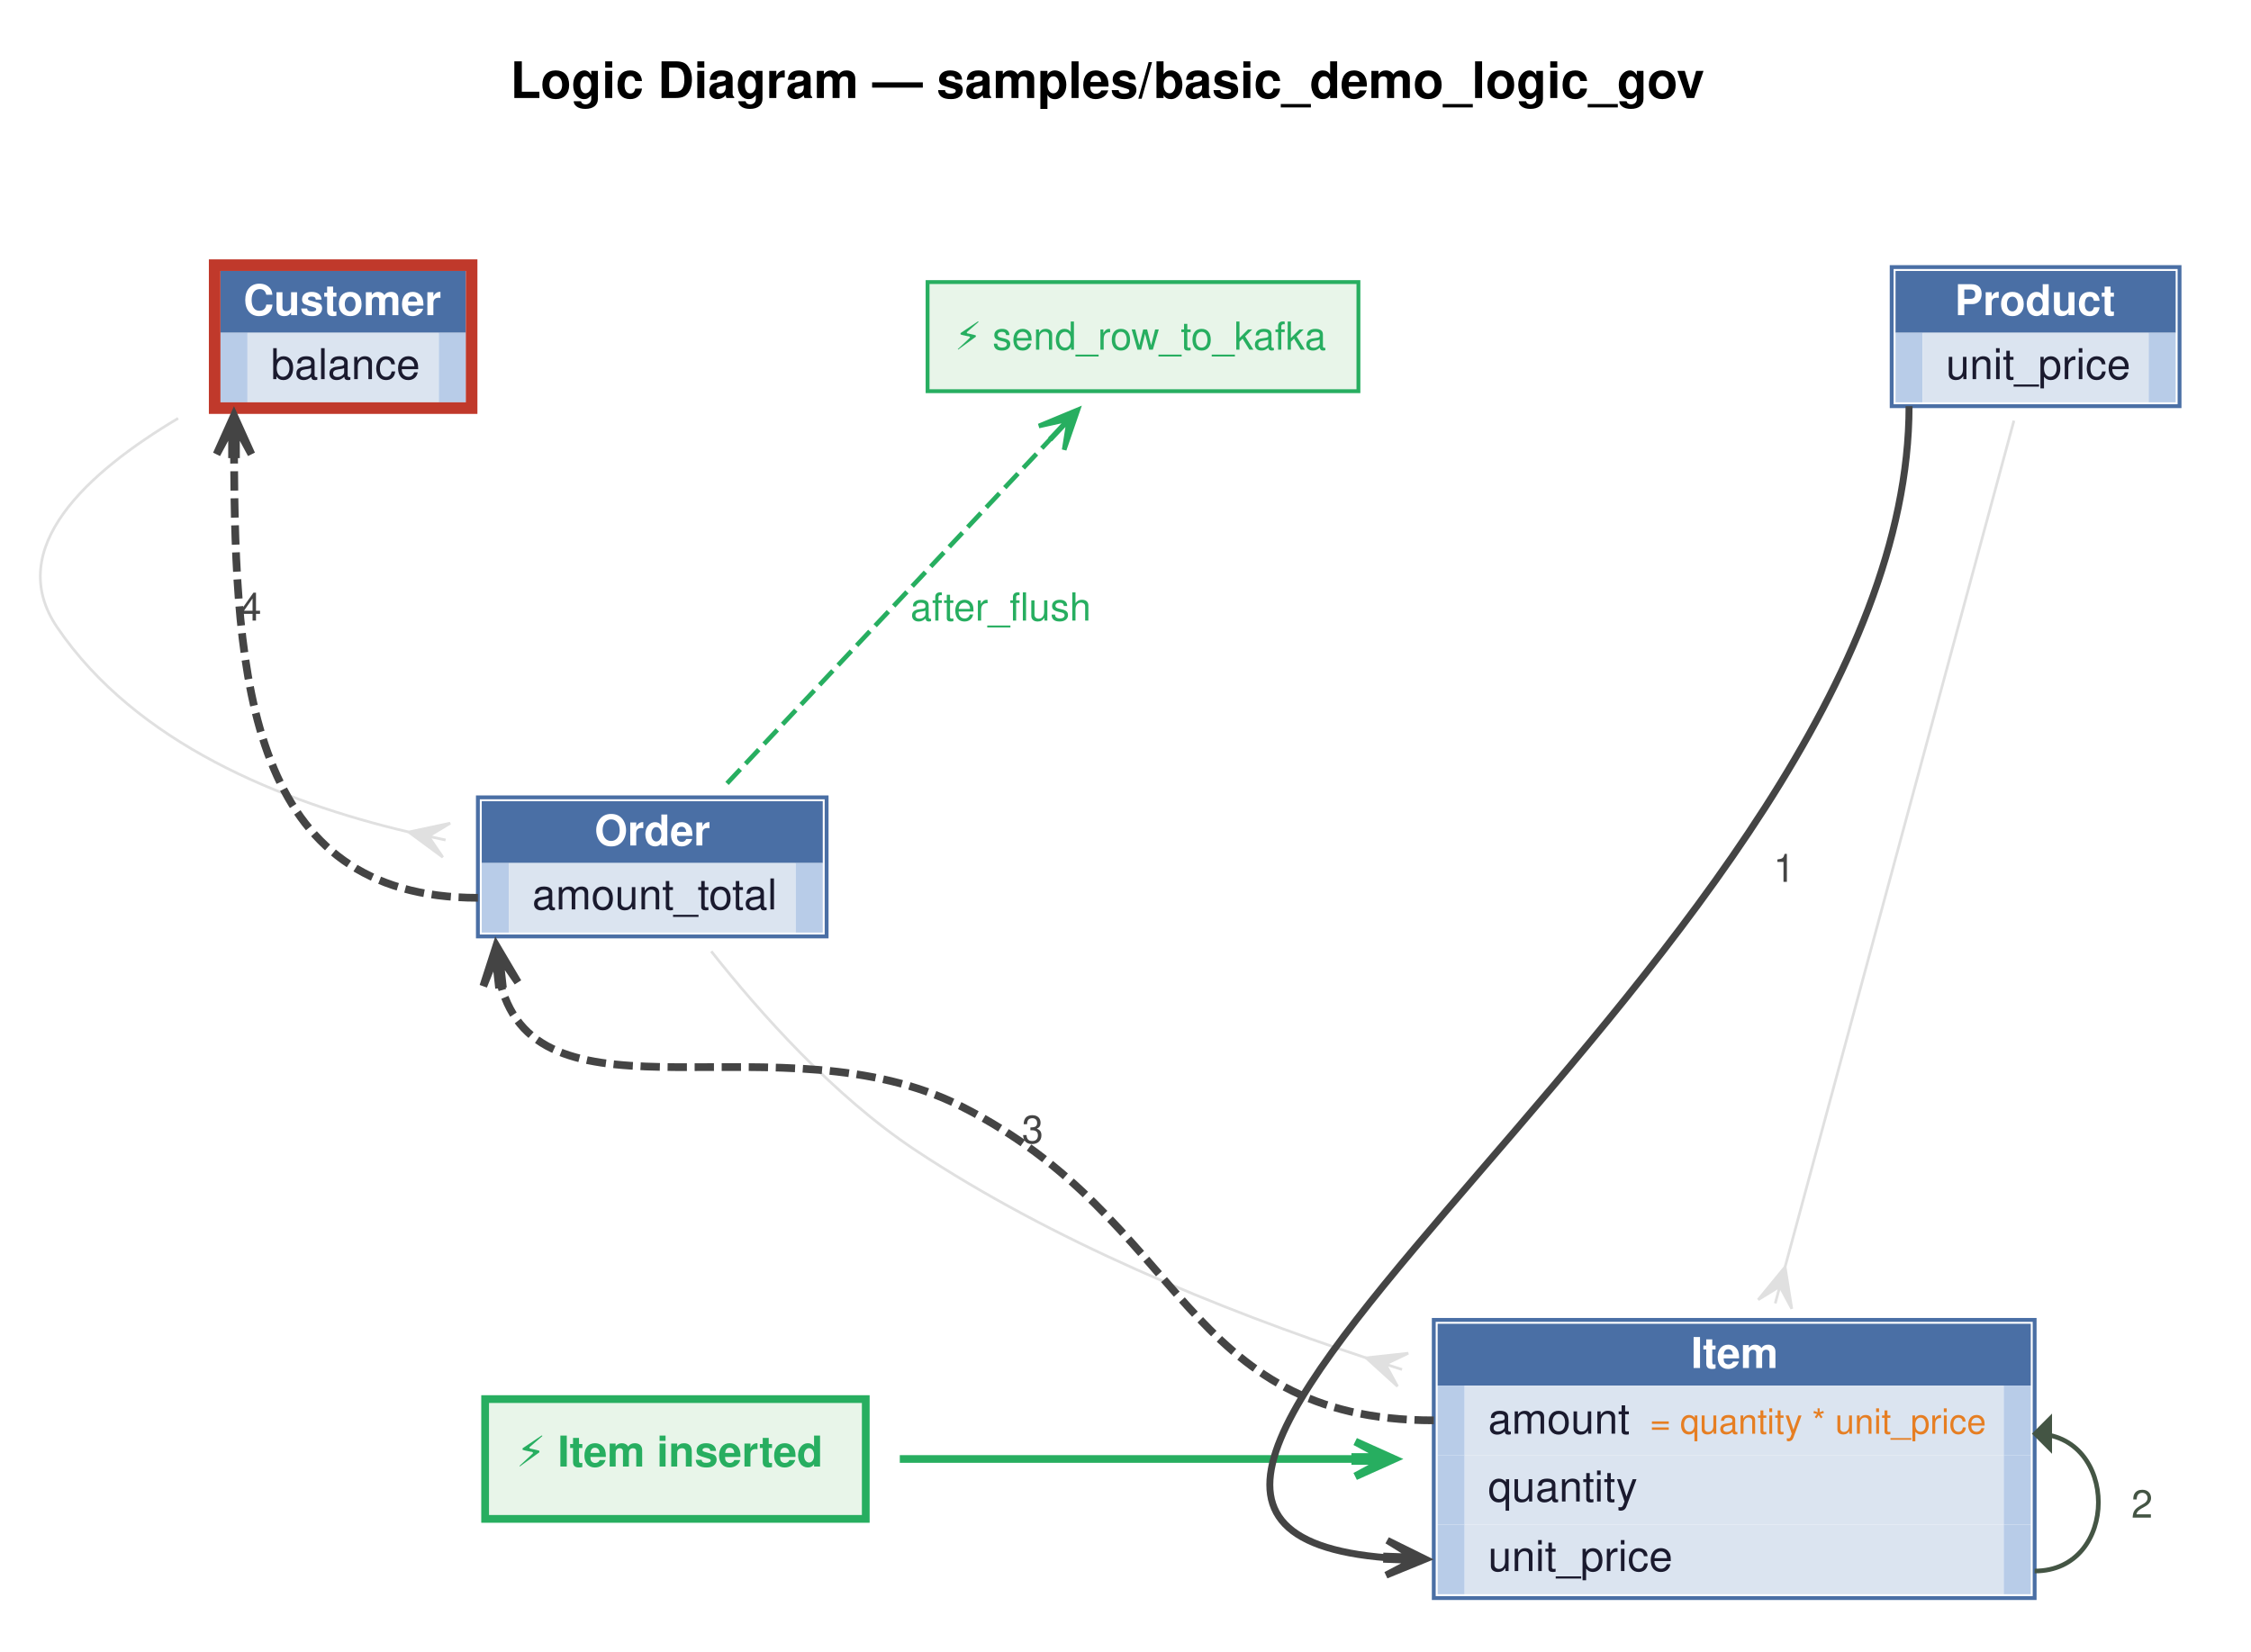
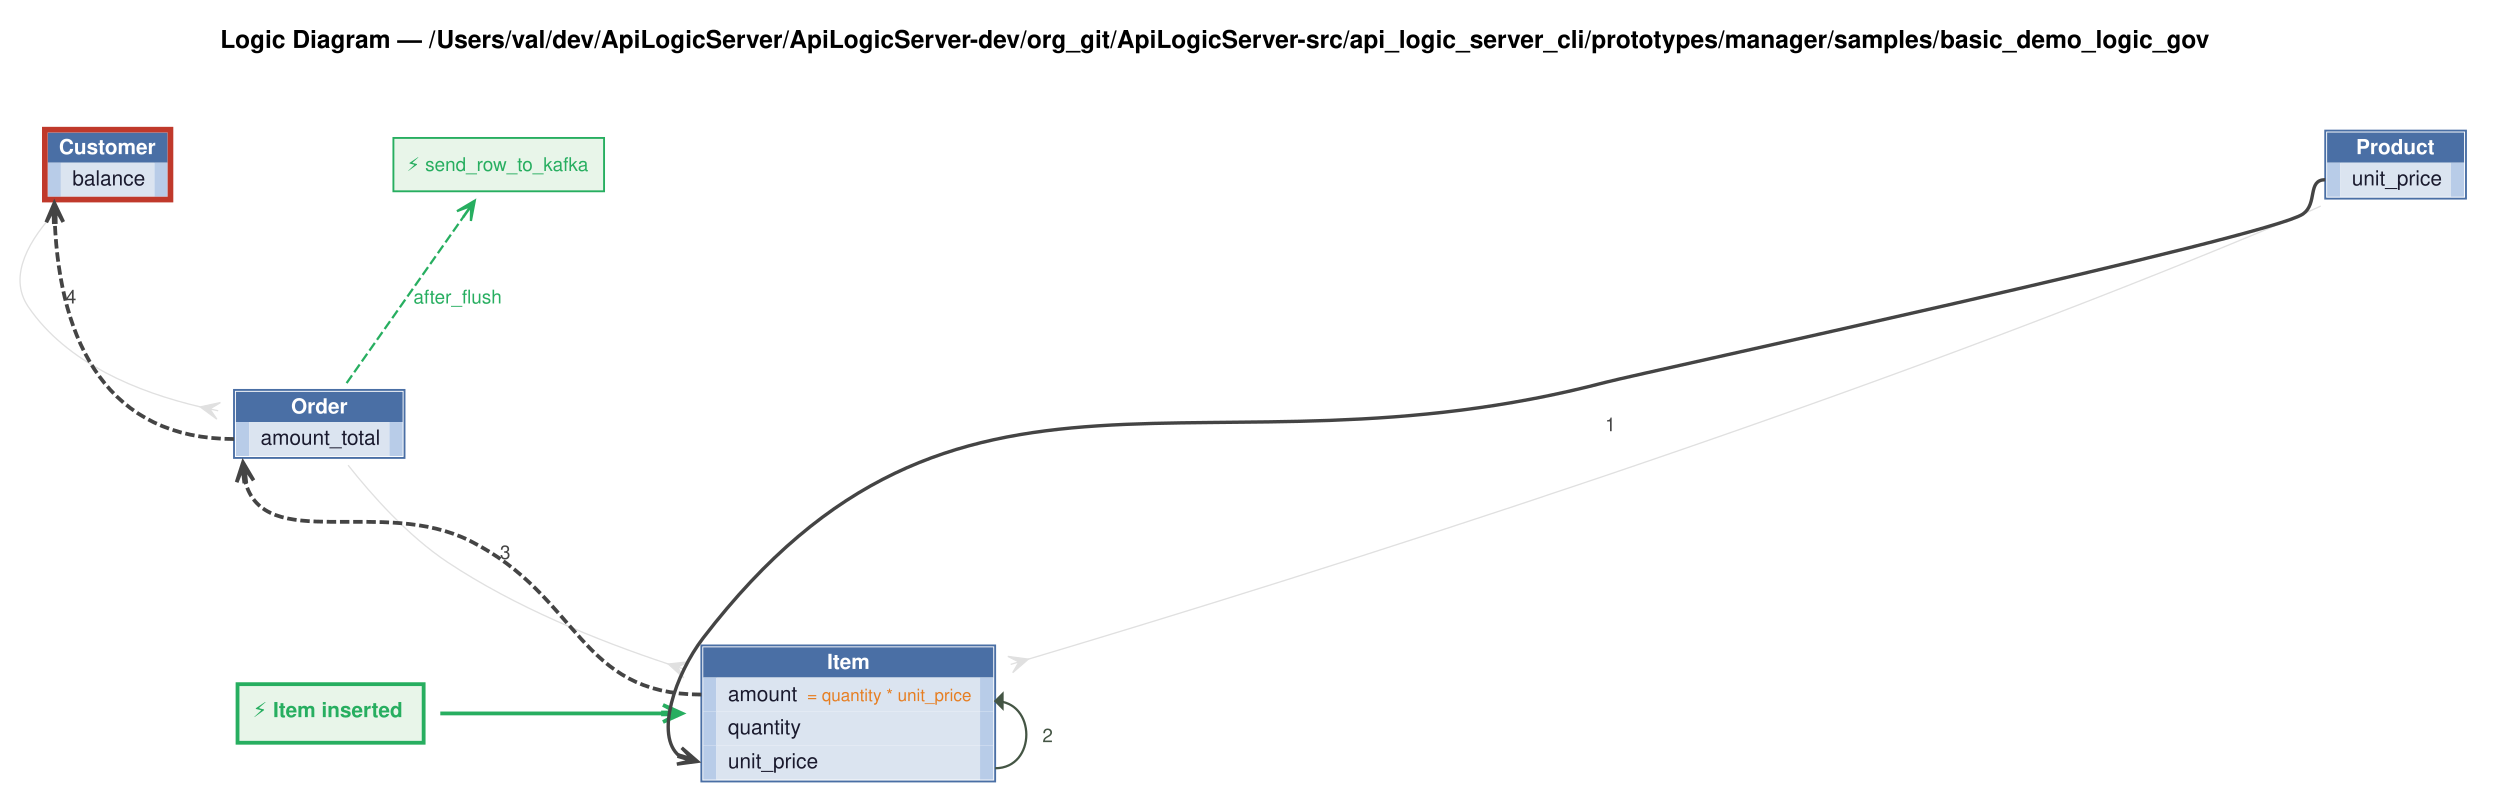
- <svg xmlns="http://www.w3.org/2000/svg" width="582pt" height="427pt" viewBox="18.80 18.80 582.40 427.40">
+ <svg xmlns="http://www.w3.org/2000/svg" width="1322pt" height="427pt" viewBox="18.80 18.80 1322.40 427.40">
  <g id="graph0" class="graph" transform="scale(1 1) rotate(0) translate(28.8 436.43)">
-     <polygon fill="white" stroke="none" points="-28.8,28.8 -28.8,-436.43 590.78,-436.43 590.78,28.8 -28.8,28.8" />
-     <text xml:space="preserve" text-anchor="start" x="121.99" y="-392.27" font-family="Helvetica,sans-Serif" font-weight="bold" font-size="13.00">Logic Diagram — samples/basic_demo_logic_gov</text>
+     <polygon fill="white" stroke="none" points="-28.8,28.8 -28.8,-436.43 1331.61,-436.43 1331.61,28.8 -28.8,28.8" />
+     <text xml:space="preserve" text-anchor="start" x="106.16" y="-392.27" font-family="Helvetica,sans-Serif" font-weight="bold" font-size="13.00">Logic Diagram — /Users/val/dev/ApiLogicServer/ApiLogicServer-dev/org_git/ApiLogicServer-src/api_logic_server_cli/prototypes/manager/samples/basic_demo_logic_gov</text>
    <g id="clust4" class="cluster">
</g>
    <g id="node1" class="node">
-       <polygon fill="#e8f5e9" stroke="none" points="114.48,-23.5 114.48,-56.5 214.98,-56.5 214.98,-23.5 114.48,-23.5" />
-       <text xml:space="preserve" text-anchor="start" x="123.48" y="-38.05" font-family="Helvetica,sans-Serif" font-weight="bold" font-size="11.00" fill="#27ae60">⚡ Item inserted</text>
-       <polygon fill="none" stroke="#27ae60" stroke-width="2" points="115.48,-24.5 115.48,-55.5 213.98,-55.5 213.98,-24.5 115.48,-24.5" />
+       <polygon fill="#e8f5e9" stroke="none" points="114.31,-23.5 114.31,-56.5 214.81,-56.5 214.81,-23.5 114.31,-23.5" />
+       <text xml:space="preserve" text-anchor="start" x="123.31" y="-38.05" font-family="Helvetica,sans-Serif" font-weight="bold" font-size="11.00" fill="#27ae60">⚡ Item inserted</text>
+       <polygon fill="none" stroke="#27ae60" stroke-width="2" points="115.31,-24.5 115.31,-55.5 213.81,-55.5 213.81,-24.5 115.31,-24.5" />
    </g>
    <g id="node3" class="node">
-       <polygon fill="#4a6fa5" stroke="none" points="361.98,-59 361.98,-75 515.48,-75 515.48,-59 361.98,-59" />
-       <text xml:space="preserve" text-anchor="start" x="424.48" y="-63.55" font-family="Helvetica,sans-Serif" font-weight="bold" font-size="11.00" fill="white"> Item </text>
-       <polygon fill="#b8cce8" stroke="none" points="361.98,-41 361.98,-59 368.98,-59 368.98,-41 361.98,-41" />
-       <text xml:space="preserve" text-anchor="start" x="363.98" y="-47" font-family="Helvetica,sans-Serif" font-size="11.00"> </text>
-       <polygon fill="#dbe4f0" stroke="none" points="368.98,-41 368.98,-59 508.48,-59 508.48,-41 368.98,-41" />
-       <text xml:space="preserve" text-anchor="start" x="371.98" y="-46.55" font-family="Helvetica,sans-Serif" font-size="11.00" fill="#1a1a2e"> amount </text>
-       <text xml:space="preserve" text-anchor="start" x="413.98" y="-46.55" font-family="Helvetica,sans-Serif" font-size="11.00"> </text>
-       <text xml:space="preserve" text-anchor="start" x="416.98" y="-46.55" font-family="Helvetica,sans-Serif" font-size="9.00" fill="#e67e22">= quantity * unit_price</text>
-       <polygon fill="#b8cce8" stroke="none" points="508.48,-41 508.48,-59 515.48,-59 515.48,-41 508.48,-41" />
-       <text xml:space="preserve" text-anchor="start" x="510.48" y="-47" font-family="Helvetica,sans-Serif" font-size="11.00"> </text>
-       <polygon fill="#b8cce8" stroke="none" points="361.98,-23 361.98,-41 368.98,-41 368.98,-23 361.98,-23" />
-       <text xml:space="preserve" text-anchor="start" x="363.98" y="-29" font-family="Helvetica,sans-Serif" font-size="11.00"> </text>
-       <polygon fill="#dbe4f0" stroke="none" points="368.98,-23 368.98,-41 508.48,-41 508.48,-23 368.98,-23" />
-       <text xml:space="preserve" text-anchor="start" x="371.98" y="-29" font-family="Helvetica,sans-Serif" font-size="11.00" fill="#1a1a2e"> quantity </text>
-       <polygon fill="#b8cce8" stroke="none" points="508.48,-23 508.48,-41 515.48,-41 515.48,-23 508.48,-23" />
-       <text xml:space="preserve" text-anchor="start" x="510.48" y="-29" font-family="Helvetica,sans-Serif" font-size="11.00"> </text>
-       <polygon fill="#b8cce8" stroke="none" points="361.98,-5 361.98,-23 368.98,-23 368.98,-5 361.98,-5" />
-       <text xml:space="preserve" text-anchor="start" x="363.98" y="-11" font-family="Helvetica,sans-Serif" font-size="11.00"> </text>
-       <polygon fill="#dbe4f0" stroke="none" points="368.98,-5 368.98,-23 508.48,-23 508.48,-5 368.98,-5" />
-       <text xml:space="preserve" text-anchor="start" x="371.98" y="-11" font-family="Helvetica,sans-Serif" font-size="11.00" fill="#1a1a2e"> unit_price </text>
-       <polygon fill="#b8cce8" stroke="none" points="508.48,-5 508.48,-23 515.48,-23 515.48,-5 508.48,-5" />
-       <text xml:space="preserve" text-anchor="start" x="510.48" y="-11" font-family="Helvetica,sans-Serif" font-size="11.00"> </text>
-       <polygon fill="none" stroke="#4a6fa5" points="360.98,-4 360.98,-76 516.48,-76 516.48,-4 360.98,-4" />
+       <polygon fill="#4a6fa5" stroke="none" points="361.81,-59 361.81,-75 515.31,-75 515.31,-59 361.81,-59" />
+       <text xml:space="preserve" text-anchor="start" x="424.31" y="-63.55" font-family="Helvetica,sans-Serif" font-weight="bold" font-size="11.00" fill="white"> Item </text>
+       <polygon fill="#b8cce8" stroke="none" points="361.81,-41 361.81,-59 368.81,-59 368.81,-41 361.81,-41" />
+       <text xml:space="preserve" text-anchor="start" x="363.81" y="-47" font-family="Helvetica,sans-Serif" font-size="11.00"> </text>
+       <polygon fill="#dbe4f0" stroke="none" points="368.81,-41 368.81,-59 508.31,-59 508.31,-41 368.81,-41" />
+       <text xml:space="preserve" text-anchor="start" x="371.81" y="-46.55" font-family="Helvetica,sans-Serif" font-size="11.00" fill="#1a1a2e"> amount </text>
+       <text xml:space="preserve" text-anchor="start" x="413.81" y="-46.55" font-family="Helvetica,sans-Serif" font-size="11.00"> </text>
+       <text xml:space="preserve" text-anchor="start" x="416.81" y="-46.55" font-family="Helvetica,sans-Serif" font-size="9.00" fill="#e67e22">= quantity * unit_price</text>
+       <polygon fill="#b8cce8" stroke="none" points="508.31,-41 508.31,-59 515.31,-59 515.31,-41 508.31,-41" />
+       <text xml:space="preserve" text-anchor="start" x="510.31" y="-47" font-family="Helvetica,sans-Serif" font-size="11.00"> </text>
+       <polygon fill="#b8cce8" stroke="none" points="361.81,-23 361.81,-41 368.81,-41 368.81,-23 361.81,-23" />
+       <text xml:space="preserve" text-anchor="start" x="363.81" y="-29" font-family="Helvetica,sans-Serif" font-size="11.00"> </text>
+       <polygon fill="#dbe4f0" stroke="none" points="368.81,-23 368.81,-41 508.31,-41 508.31,-23 368.81,-23" />
+       <text xml:space="preserve" text-anchor="start" x="371.81" y="-29" font-family="Helvetica,sans-Serif" font-size="11.00" fill="#1a1a2e"> quantity </text>
+       <polygon fill="#b8cce8" stroke="none" points="508.31,-23 508.31,-41 515.31,-41 515.31,-23 508.31,-23" />
+       <text xml:space="preserve" text-anchor="start" x="510.31" y="-29" font-family="Helvetica,sans-Serif" font-size="11.00"> </text>
+       <polygon fill="#b8cce8" stroke="none" points="361.81,-5 361.81,-23 368.81,-23 368.81,-5 361.81,-5" />
+       <text xml:space="preserve" text-anchor="start" x="363.81" y="-11" font-family="Helvetica,sans-Serif" font-size="11.00"> </text>
+       <polygon fill="#dbe4f0" stroke="none" points="368.81,-5 368.81,-23 508.31,-23 508.31,-5 368.81,-5" />
+       <text xml:space="preserve" text-anchor="start" x="371.81" y="-11" font-family="Helvetica,sans-Serif" font-size="11.00" fill="#1a1a2e"> unit_price </text>
+       <polygon fill="#b8cce8" stroke="none" points="508.31,-5 508.31,-23 515.31,-23 515.31,-5 508.31,-5" />
+       <text xml:space="preserve" text-anchor="start" x="510.31" y="-11" font-family="Helvetica,sans-Serif" font-size="11.00"> </text>
+       <polygon fill="none" stroke="#4a6fa5" points="360.81,-4 360.81,-76 516.31,-76 516.31,-4 360.81,-4" />
    </g>
    <g id="edge4" class="edge">
-       <path fill="none" stroke="#27ae60" stroke-width="2" d="M222.79,-40C262.16,-40 301.53,-40 340.89,-40" />
-       <polygon fill="#27ae60" stroke="#27ae60" stroke-width="2" points="350.67,-40 340.67,-44.5 348.11,-40.5 340.67,-40.5 340.67,-40 340.67,-39.5 348.11,-39.5 340.67,-35.5 350.67,-40" />
+       <path fill="none" stroke="#27ae60" stroke-width="2" d="M222.63,-40C261.99,-40 301.36,-40 340.73,-40" />
+       <polygon fill="#27ae60" stroke="#27ae60" stroke-width="2" points="350.51,-40 340.51,-44.5 347.95,-40.5 340.51,-40.5 340.51,-40 340.51,-39.5 347.95,-39.5 340.51,-35.5 350.51,-40" />
    </g>
    <g id="node2" class="node">
-       <polygon fill="#4a6fa5" stroke="none" points="46.98,-331.5 46.98,-347.5 110.48,-347.5 110.48,-331.5 46.98,-331.5" />
-       <text xml:space="preserve" text-anchor="start" x="49.85" y="-336.05" font-family="Helvetica,sans-Serif" font-weight="bold" font-size="11.00" fill="white"> Customer </text>
-       <polygon fill="#b8cce8" stroke="none" points="46.98,-313.5 46.98,-331.5 53.98,-331.5 53.98,-313.5 46.98,-313.5" />
-       <text xml:space="preserve" text-anchor="start" x="48.98" y="-319.5" font-family="Helvetica,sans-Serif" font-size="11.00"> </text>
-       <polygon fill="#dbe4f0" stroke="none" points="53.98,-313.5 53.98,-331.5 103.48,-331.5 103.48,-313.5 53.98,-313.5" />
-       <text xml:space="preserve" text-anchor="start" x="56.98" y="-319.5" font-family="Helvetica,sans-Serif" font-size="11.00" fill="#1a1a2e"> balance </text>
-       <polygon fill="#b8cce8" stroke="none" points="103.48,-313.5 103.48,-331.5 110.48,-331.5 110.48,-313.5 103.48,-313.5" />
-       <text xml:space="preserve" text-anchor="start" x="105.48" y="-319.5" font-family="Helvetica,sans-Serif" font-size="11.00"> </text>
-       <polygon fill="none" stroke="#c0392b" stroke-width="3" points="45.48,-312 45.48,-349 111.98,-349 111.98,-312 45.48,-312" />
+       <polygon fill="#4a6fa5" stroke="none" points="14.81,-331.5 14.81,-347.5 78.31,-347.5 78.31,-331.5 14.81,-331.5" />
+       <text xml:space="preserve" text-anchor="start" x="17.69" y="-336.05" font-family="Helvetica,sans-Serif" font-weight="bold" font-size="11.00" fill="white"> Customer </text>
+       <polygon fill="#b8cce8" stroke="none" points="14.81,-313.5 14.81,-331.5 21.81,-331.5 21.81,-313.5 14.81,-313.5" />
+       <text xml:space="preserve" text-anchor="start" x="16.81" y="-319.5" font-family="Helvetica,sans-Serif" font-size="11.00"> </text>
+       <polygon fill="#dbe4f0" stroke="none" points="21.81,-313.5 21.81,-331.5 71.31,-331.5 71.31,-313.5 21.81,-313.5" />
+       <text xml:space="preserve" text-anchor="start" x="24.81" y="-319.5" font-family="Helvetica,sans-Serif" font-size="11.00" fill="#1a1a2e"> balance </text>
+       <polygon fill="#b8cce8" stroke="none" points="71.31,-313.5 71.31,-331.5 78.31,-331.5 78.31,-313.5 71.31,-313.5" />
+       <text xml:space="preserve" text-anchor="start" x="73.31" y="-319.5" font-family="Helvetica,sans-Serif" font-size="11.00"> </text>
+       <polygon fill="none" stroke="#c0392b" stroke-width="3" points="13.31,-312 13.31,-349 79.81,-349 79.81,-312 13.31,-312" />
    </g>
    <g id="node4" class="node">
-       <polygon fill="#4a6fa5" stroke="none" points="114.6,-194.25 114.6,-210.25 202.85,-210.25 202.85,-194.25 114.6,-194.25" />
-       <text xml:space="preserve" text-anchor="start" x="140.73" y="-198.8" font-family="Helvetica,sans-Serif" font-weight="bold" font-size="11.00" fill="white"> Order </text>
-       <polygon fill="#b8cce8" stroke="none" points="114.6,-176.25 114.6,-194.25 121.6,-194.25 121.6,-176.25 114.6,-176.25" />
-       <text xml:space="preserve" text-anchor="start" x="116.6" y="-182.25" font-family="Helvetica,sans-Serif" font-size="11.00"> </text>
-       <polygon fill="#dbe4f0" stroke="none" points="121.6,-176.25 121.6,-194.25 195.85,-194.25 195.85,-176.25 121.6,-176.25" />
-       <text xml:space="preserve" text-anchor="start" x="124.6" y="-182.25" font-family="Helvetica,sans-Serif" font-size="11.00" fill="#1a1a2e"> amount_total </text>
-       <polygon fill="#b8cce8" stroke="none" points="195.85,-176.25 195.85,-194.25 202.85,-194.25 202.85,-176.25 195.85,-176.25" />
-       <text xml:space="preserve" text-anchor="start" x="197.85" y="-182.25" font-family="Helvetica,sans-Serif" font-size="11.00"> </text>
-       <polygon fill="none" stroke="#4a6fa5" points="113.6,-175.25 113.6,-211.25 203.85,-211.25 203.85,-175.25 113.6,-175.25" />
+       <polygon fill="#4a6fa5" stroke="none" points="114.44,-194.25 114.44,-210.25 202.69,-210.25 202.69,-194.25 114.44,-194.25" />
+       <text xml:space="preserve" text-anchor="start" x="140.56" y="-198.8" font-family="Helvetica,sans-Serif" font-weight="bold" font-size="11.00" fill="white"> Order </text>
+       <polygon fill="#b8cce8" stroke="none" points="114.44,-176.25 114.44,-194.25 121.44,-194.25 121.44,-176.25 114.44,-176.25" />
+       <text xml:space="preserve" text-anchor="start" x="116.44" y="-182.25" font-family="Helvetica,sans-Serif" font-size="11.00"> </text>
+       <polygon fill="#dbe4f0" stroke="none" points="121.44,-176.25 121.44,-194.25 195.69,-194.25 195.69,-176.25 121.44,-176.25" />
+       <text xml:space="preserve" text-anchor="start" x="124.44" y="-182.25" font-family="Helvetica,sans-Serif" font-size="11.00" fill="#1a1a2e"> amount_total </text>
+       <polygon fill="#b8cce8" stroke="none" points="195.69,-176.25 195.69,-194.25 202.69,-194.25 202.69,-176.25 195.69,-176.25" />
+       <text xml:space="preserve" text-anchor="start" x="197.69" y="-182.25" font-family="Helvetica,sans-Serif" font-size="11.00"> </text>
+       <polygon fill="none" stroke="#4a6fa5" points="113.44,-175.25 113.44,-211.25 203.69,-211.25 203.69,-175.25 113.44,-175.25" />
    </g>
    <g id="edge1" class="edge">
-       <path fill="none" stroke="#e0e0e0" stroke-width="0.7" d="M343.61,-66.12C305.39,-78.78 262.09,-96.51 226.73,-120 205.78,-133.91 186.6,-155.46 174,-171.4" />
-       <polygon fill="#e0e0e0" stroke="#e0e0e0" stroke-width="0.7" points="343.48,-66.17 354.38,-67.37 348.46,-64.55 352.77,-63.16 352.77,-63.16 352.77,-63.16 348.46,-64.55 351.6,-58.8 343.48,-66.17" />
+       <path fill="none" stroke="#e0e0e0" stroke-width="0.7" d="M343.45,-66.12C305.22,-78.78 261.93,-96.51 226.56,-120 205.61,-133.91 186.44,-155.46 173.83,-171.4" />
+       <polygon fill="#e0e0e0" stroke="#e0e0e0" stroke-width="0.7" points="343.31,-66.17 354.21,-67.37 348.29,-64.55 352.6,-63.16 352.6,-63.16 352.6,-63.16 348.29,-64.55 351.44,-58.8 343.31,-66.17" />
    </g>
    <g id="edge6" class="edge">
-       <path fill="none" stroke="#444444" stroke-width="2" stroke-dasharray="5,2" d="M360.98,-50C295.74,-50 296.95,-101.81 238.73,-131.25 191.98,-154.89 129.41,-124.12 119.46,-163.05" />
-       <polygon fill="#444444" stroke="#444444" stroke-width="2" points="118.37,-172.83 115.01,-162.39 118.16,-170.23 118.98,-162.83 119.48,-162.89 119.97,-162.94 119.15,-170.34 123.95,-163.39 118.37,-172.83" />
-       <text xml:space="preserve" text-anchor="middle" x="257.16" y="-121.75" font-family="Helvetica,sans-Serif" font-size="10.00" fill="#444444">3</text>
+       <path fill="none" stroke="#444444" stroke-width="2" stroke-dasharray="5,2" d="M360.81,-50C295.57,-50 296.78,-101.81 238.56,-131.25 191.81,-154.89 129.24,-124.12 119.29,-163.05" />
+       <polygon fill="#444444" stroke="#444444" stroke-width="2" points="118.21,-172.83 114.84,-162.39 117.99,-170.23 118.82,-162.83 119.31,-162.89 119.81,-162.94 118.99,-170.34 123.79,-163.39 118.21,-172.83" />
+       <text xml:space="preserve" text-anchor="middle" x="256.99" y="-121.75" font-family="Helvetica,sans-Serif" font-size="10.00" fill="#444444">3</text>
    </g>
    <g id="node5" class="node">
-       <polygon fill="#4a6fa5" stroke="none" points="480.48,-331.5 480.48,-347.5 552.98,-347.5 552.98,-331.5 480.48,-331.5" />
-       <text xml:space="preserve" text-anchor="start" x="492.73" y="-336.05" font-family="Helvetica,sans-Serif" font-weight="bold" font-size="11.00" fill="white"> Product </text>
-       <polygon fill="#b8cce8" stroke="none" points="480.48,-313.5 480.48,-331.5 487.48,-331.5 487.48,-313.5 480.48,-313.5" />
-       <text xml:space="preserve" text-anchor="start" x="482.48" y="-319.5" font-family="Helvetica,sans-Serif" font-size="11.00"> </text>
-       <polygon fill="#dbe4f0" stroke="none" points="487.48,-313.5 487.48,-331.5 545.98,-331.5 545.98,-313.5 487.48,-313.5" />
-       <text xml:space="preserve" text-anchor="start" x="490.48" y="-319.5" font-family="Helvetica,sans-Serif" font-size="11.00" fill="#1a1a2e"> unit_price </text>
-       <polygon fill="#b8cce8" stroke="none" points="545.98,-313.5 545.98,-331.5 552.98,-331.5 552.98,-313.5 545.98,-313.5" />
-       <text xml:space="preserve" text-anchor="start" x="547.98" y="-319.5" font-family="Helvetica,sans-Serif" font-size="11.00"> </text>
-       <polygon fill="none" stroke="#4a6fa5" points="479.48,-312.5 479.48,-348.5 553.98,-348.5 553.98,-312.5 479.48,-312.5" />
+       <polygon fill="#4a6fa5" stroke="none" points="1221.31,-331.5 1221.31,-347.5 1293.81,-347.5 1293.81,-331.5 1221.31,-331.5" />
+       <text xml:space="preserve" text-anchor="start" x="1233.56" y="-336.05" font-family="Helvetica,sans-Serif" font-weight="bold" font-size="11.00" fill="white"> Product </text>
+       <polygon fill="#b8cce8" stroke="none" points="1221.31,-313.5 1221.31,-331.5 1228.31,-331.5 1228.31,-313.5 1221.31,-313.5" />
+       <text xml:space="preserve" text-anchor="start" x="1223.31" y="-319.5" font-family="Helvetica,sans-Serif" font-size="11.00"> </text>
+       <polygon fill="#dbe4f0" stroke="none" points="1228.31,-313.5 1228.31,-331.5 1286.81,-331.5 1286.81,-313.5 1228.31,-313.5" />
+       <text xml:space="preserve" text-anchor="start" x="1231.31" y="-319.5" font-family="Helvetica,sans-Serif" font-size="11.00" fill="#1a1a2e"> unit_price </text>
+       <polygon fill="#b8cce8" stroke="none" points="1286.81,-313.5 1286.81,-331.5 1293.81,-331.5 1293.81,-313.5 1286.81,-313.5" />
+       <text xml:space="preserve" text-anchor="start" x="1288.81" y="-319.5" font-family="Helvetica,sans-Serif" font-size="11.00"> </text>
+       <polygon fill="none" stroke="#4a6fa5" points="1220.31,-312.5 1220.31,-348.5 1294.81,-348.5 1294.81,-312.5 1220.31,-312.5" />
    </g>
    <g id="edge2" class="edge">
-       <path fill="none" stroke="#e0e0e0" stroke-width="0.7" d="M451.89,-89.69C469.19,-153.67 498.82,-263.25 511.12,-308.75" />
-       <polygon fill="#e0e0e0" stroke="#e0e0e0" stroke-width="0.7" points="451.9,-89.71 453.63,-78.88 450.53,-84.66 449.35,-80.28 449.35,-80.28 449.35,-80.28 450.53,-84.66 444.94,-81.23 451.9,-89.71" />
+       <path fill="none" stroke="#e0e0e0" stroke-width="0.7" d="M533.56,-68.65C680.6,-112.52 971.09,-203.5 1208.56,-304.38 1211.64,-305.68 1214.79,-307.1 1217.94,-308.58" />
+       <polygon fill="#e0e0e0" stroke="#e0e0e0" stroke-width="0.7" points="533.9,-68.75 525.6,-61.58 528.88,-67.26 524.54,-65.96 524.54,-65.96 524.54,-65.96 528.88,-67.26 523.03,-70.21 533.9,-68.75" />
    </g>
    <g id="edge3" class="edge">
-       <path fill="none" stroke="#e0e0e0" stroke-width="0.7" d="M95.65,-202.29C62.7,-210.04 25.09,-225.29 4.73,-255.25 -9.18,-275.72 12.57,-295.4 36.02,-309.35" />
-       <polygon fill="#e0e0e0" stroke="#e0e0e0" stroke-width="0.7" points="95.7,-202.27 106.43,-204.56 100.82,-201.17 105.25,-200.21 105.25,-200.21 105.25,-200.21 100.82,-201.17 104.52,-195.76 95.7,-202.27" />
+       <path fill="none" stroke="#e0e0e0" stroke-width="0.7" d="M95.49,-202.29C62.53,-210.04 24.92,-225.29 4.56,-255.25 -6.68,-271.79 5.62,-291.53 19.75,-306.5" />
+       <polygon fill="#e0e0e0" stroke="#e0e0e0" stroke-width="0.7" points="95.54,-202.27 106.26,-204.56 100.65,-201.17 105.08,-200.21 105.08,-200.21 105.08,-200.21 100.65,-201.17 104.36,-195.76 95.54,-202.27" />
    </g>
    <g id="edge7" class="edge">
-       <path fill="none" stroke="#444444" stroke-width="2" stroke-dasharray="5,2" d="M113.6,-185.25C54.54,-185.25 50.74,-241.37 50.49,-300.3" />
-       <polygon fill="#444444" stroke="#444444" stroke-width="2" points="50.48,-310.06 45.99,-300.06 49.98,-307.5 49.99,-300.06 50.49,-300.06 50.99,-300.06 50.98,-307.5 54.99,-300.07 50.48,-310.06" />
-       <text xml:space="preserve" text-anchor="middle" x="54.8" y="-257" font-family="Helvetica,sans-Serif" font-size="10.00" fill="#444444">4</text>
+       <path fill="none" stroke="#444444" stroke-width="2" stroke-dasharray="5,2" d="M113.44,-185.25C46.96,-185.25 21.34,-235.45 18.57,-300.24" />
+       <polygon fill="#444444" stroke="#444444" stroke-width="2" points="18.36,-310.06 14.07,-299.97 17.92,-307.49 18.07,-300.06 18.57,-300.07 19.07,-300.08 18.92,-307.51 23.07,-300.16 18.36,-310.06" />
+       <text xml:space="preserve" text-anchor="middle" x="27.18" y="-257" font-family="Helvetica,sans-Serif" font-size="10.00" fill="#444444">4</text>
    </g>
    <g id="node6" class="node">
-       <polygon fill="#e8f5e9" stroke="none" points="229.98,-316.38 229.98,-344.62 341.48,-344.62 341.48,-316.38 229.98,-316.38" />
-       <text xml:space="preserve" text-anchor="start" x="236.98" y="-327.12" font-family="Helvetica,sans-Serif" font-size="10.00" fill="#27ae60">⚡ send_row_to_kafka</text>
-       <polygon fill="none" stroke="#27ae60" points="229.98,-316.38 229.98,-344.62 341.48,-344.62 341.48,-316.38 229.98,-316.38" />
+       <polygon fill="#e8f5e9" stroke="none" points="197.81,-316.38 197.81,-344.62 309.31,-344.62 309.31,-316.38 197.81,-316.38" />
+       <text xml:space="preserve" text-anchor="start" x="204.81" y="-327.12" font-family="Helvetica,sans-Serif" font-size="10.00" fill="#27ae60">⚡ send_row_to_kafka</text>
+       <polygon fill="none" stroke="#27ae60" points="197.81,-316.38 197.81,-344.62 309.31,-344.62 309.31,-316.38 197.81,-316.38" />
    </g>
    <g id="edge8" class="edge">
-       <path fill="none" stroke="#27ae60" stroke-width="1.2" stroke-dasharray="5,2" d="M178.08,-214.86C200.67,-238.92 238,-278.67 262.22,-304.47" />
-       <polygon fill="#27ae60" stroke="#27ae60" stroke-width="1.2" points="268.9,-311.58 258.77,-307.37 266.4,-309.07 261.98,-304.36 262.05,-304.29 262.13,-304.22 266.55,-308.93 265.33,-301.21 268.9,-311.58" />
-       <text xml:space="preserve" text-anchor="middle" x="248.91" y="-257" font-family="Helvetica,sans-Serif" font-size="10.00" fill="#27ae60">after_flush</text>
+       <path fill="none" stroke="#27ae60" stroke-width="1.2" stroke-dasharray="5,2" d="M173.04,-214.86C189.71,-238.6 217.13,-277.64 235.27,-303.46" />
+       <polygon fill="#27ae60" stroke="#27ae60" stroke-width="1.2" points="240.88,-311.45 231.45,-305.85 238.77,-308.61 235.05,-303.32 235.13,-303.26 235.22,-303.21 238.93,-308.49 238.82,-300.68 240.88,-311.45" />
+       <text xml:space="preserve" text-anchor="middle" x="231.78" y="-257" font-family="Helvetica,sans-Serif" font-size="10.00" fill="#27ae60">after_flush</text>
    </g>
    <g id="edge5" class="edge">
-       <path fill="none" stroke="#444444" stroke-width="1.8" d="M483.98,-312.5C483.98,-173.36 233.38,-23.37 349.05,-14.42" />
-       <polygon fill="#444444" stroke="#444444" stroke-width="1.8" points="358.78,-14.08 348.95,-18.93 355.99,-14.58 348.8,-14.83 348.79,-14.43 348.78,-14.03 355.97,-13.78 348.63,-9.93 358.78,-14.08" />
-       <text xml:space="preserve" text-anchor="middle" x="451.67" y="-189.38" font-family="Helvetica,sans-Serif" font-size="10.00" fill="#444444">1</text>
+       <path fill="none" stroke="#444444" stroke-width="1.8" d="M1220.31,-322.5C1210.71,-322.5 1216.4,-309.92 1208.56,-304.38 1191.34,-292.18 859.72,-220.6 839.31,-215.25 625.95,-159.31 496.17,-254.93 361.81,-80 347.01,-60.73 335.92,-28.11 349.2,-17.47" />
+       <polygon fill="#444444" stroke="#444444" stroke-width="1.8" points="358.71,-14.63 350.42,-21.81 356.14,-15.82 349.24,-17.88 349.13,-17.49 349.01,-17.11 355.91,-15.05 347.84,-13.18 358.71,-14.63" />
+       <text xml:space="preserve" text-anchor="middle" x="841.94" y="-189.38" font-family="Helvetica,sans-Serif" font-size="10.00" fill="#444444">1</text>
    </g>
-     <path d="M516.48,-11.0 C538.48,-11.0 538.48,-46.55 516.48,-46.55" stroke="#445544" stroke-width="1.2" fill="none" />
-     <polygon points="516.48,-46.55 520.48,-50.55 520.48,-42.55" stroke="#445544" fill="#445544" />
-     <text x="541.5" y="-24.8" font-family="Helvetica,sans-Serif" font-size="10" fill="#445544">2</text>
+     <path d="M516.31,-11.0 C538.31,-11.0 538.31,-46.55 516.31,-46.55" stroke="#445544" stroke-width="1.2" fill="none" />
+     <polygon points="516.31,-46.55 520.31,-50.55 520.31,-42.55" stroke="#445544" fill="#445544" />
+     <text x="541.3" y="-24.8" font-family="Helvetica,sans-Serif" font-size="10" fill="#445544">2</text>
  </g>
</svg>
